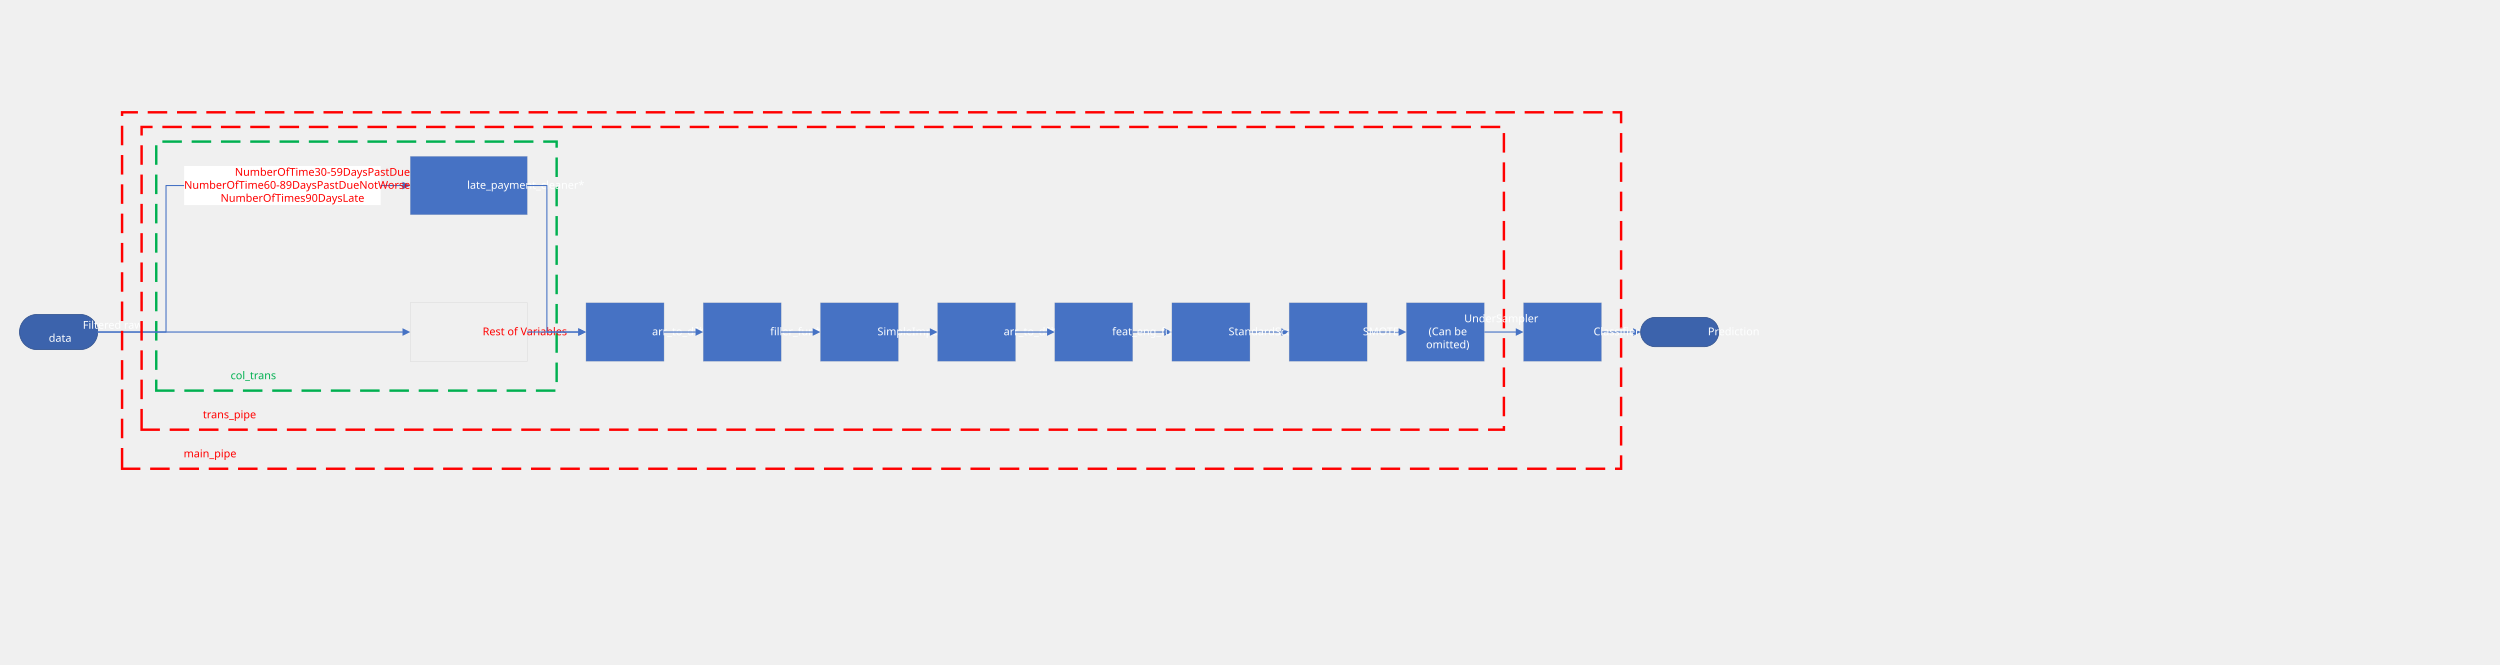
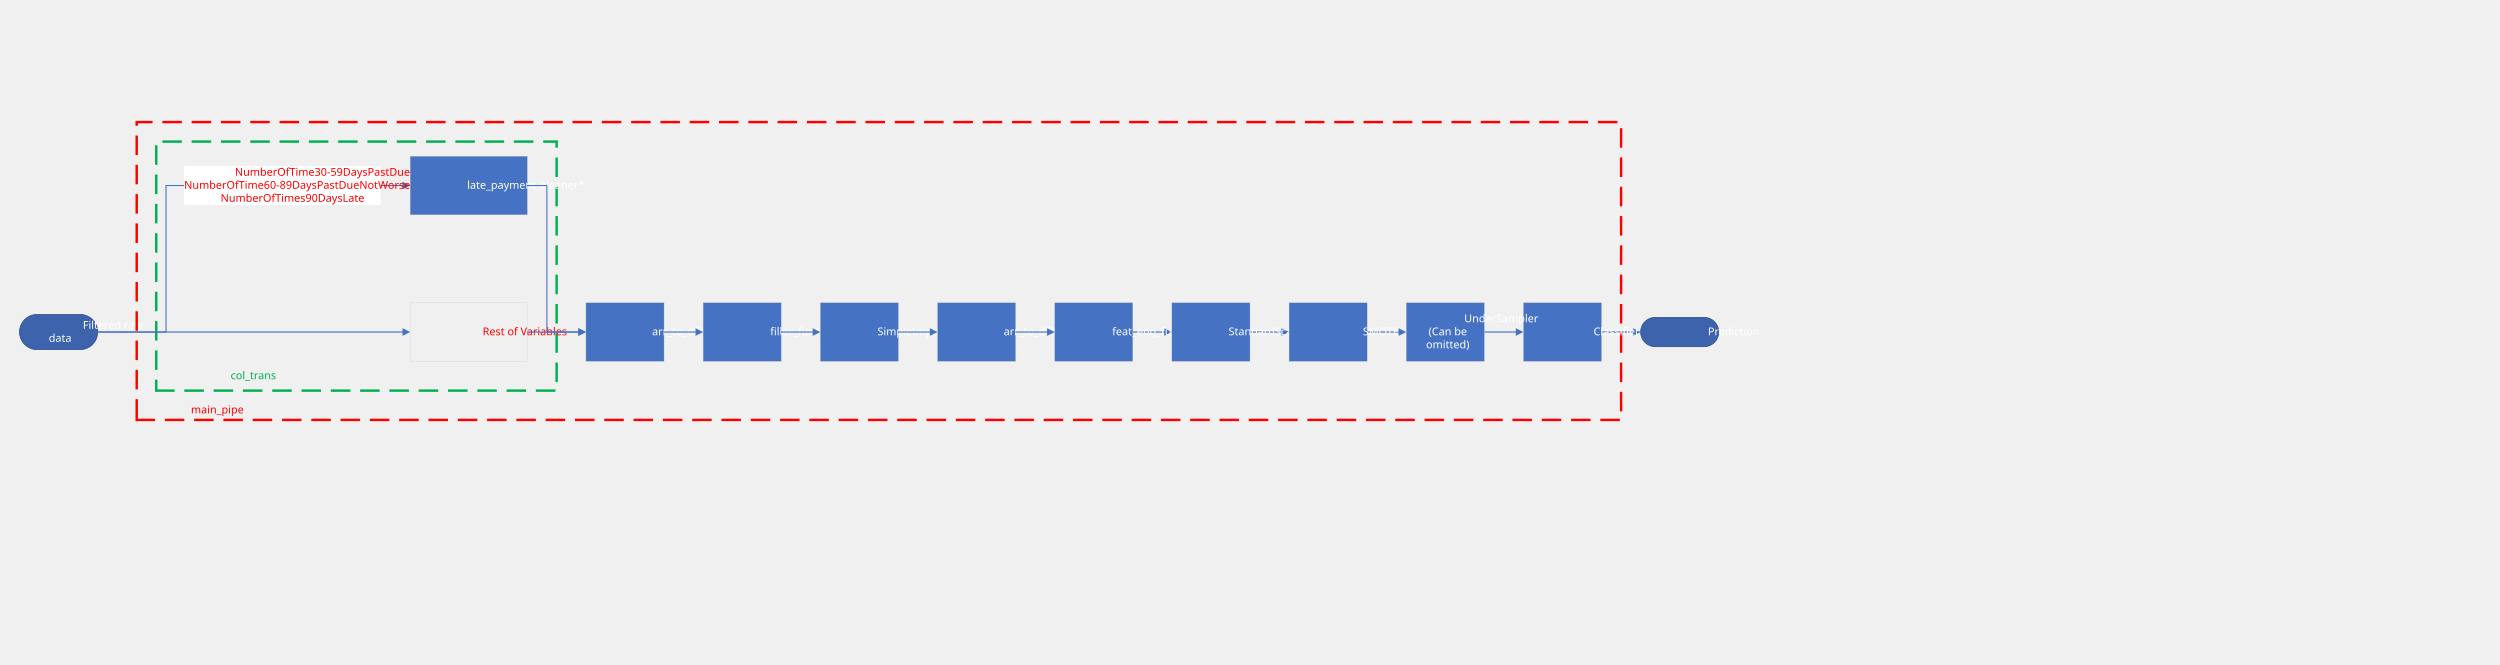
<svg xmlns="http://www.w3.org/2000/svg" xmlns:ns1="http://schemas.microsoft.com/visio/2003/SVGExtensions/" xmlns:xlink="http://www.w3.org/1999/xlink" width="32in" height="8.5in" viewBox="0 0 2304 612" xml:space="preserve" color-interpolation-filters="sRGB" class="st14">
  <ns1:documentProperties ns1:langID="1033" ns1:viewMarkup="false">
    <ns1:userDefs>
      <ns1:ud ns1:nameU="msvNoAutoConnect" ns1:val="VT0(0):26" />
    </ns1:userDefs>
  </ns1:documentProperties>
  <style type="text/css">
	
		.st1 {fill:none;stroke:#00b050;stroke-dasharray:15.75,11.25;stroke-width:2.25}
		.st2 {fill:#3c63ac;stroke:#31528f;stroke-width:0.75}
		.st3 {fill:#feffff;font-family:Calibri;font-size:0.833em}
		.st4 {font-size:1em}
		.st5 {marker-end:url(#mrkr4-12);stroke:#4672c4;stroke-linecap:round;stroke-linejoin:round;stroke-width:1}
		.st6 {fill:#4672c4;fill-opacity:1;stroke:#4672c4;stroke-opacity:1;stroke-width:0.284}
		.st7 {fill:#ffffff;stroke:none;stroke-linecap:butt;stroke-width:7.2}
		.st8 {fill:#ff0000;font-family:Calibri;font-size:0.833em}
		.st9 {fill:#4672c4;stroke:#c8c8c8;stroke-width:0.25}
		.st10 {fill:none;stroke:#c8c8c8;stroke-width:0.25}
		.st11 {fill:none;stroke:none;stroke-width:0.25}
		.st12 {fill:#00b050;font-family:Calibri;font-size:0.833em}
		.st13 {fill:none;stroke:#ff0000;stroke-dasharray:15.75,11.25;stroke-width:2.25}
		.st14 {fill:none;fill-rule:evenodd;font-size:12px;overflow:visible;stroke-linecap:square;stroke-miterlimit:3}
	
	</style>
  <defs id="Markers">
    <g id="lend4">
      <path d="M 2 1 L 0 0 L 2 -1 L 2 1 " style="stroke:none" />
    </g>
    <marker id="mrkr4-12" class="st6" ns1:arrowType="4" ns1:arrowSize="2" ns1:setback="7.04" refX="-7.04" orient="auto" markerUnits="strokeWidth" overflow="visible">
      <use xlink:href="#lend4" transform="scale(-3.52,-3.52) " />
    </marker>
  </defs>
  <g ns1:mID="0" ns1:index="1" ns1:groupContext="foregroundPage">
    <ns1:userDefs>
      <ns1:ud ns1:nameU="msvThemeOrder" ns1:val="VT0(0):26" />
    </ns1:userDefs>
    <ns1:pageProperties ns1:drawingScale="1" ns1:pageScale="1" ns1:drawingUnits="0" ns1:shadowOffsetX="9" ns1:shadowOffsetY="-9" />
    <ns1:layer ns1:name="Flowchart" ns1:index="0" />
    <ns1:layer ns1:name="Connector" ns1:index="1" />
    <ns1:layer ns1:name="pipe_trans" ns1:index="2" ns1:glue="false" />
    <g id="shape22-1" ns1:mID="22" ns1:groupContext="shape" ns1:layerMember="2" transform="translate(144,-252)">
      <ns1:custProps>
        <ns1:cp ns1:nameU="Cost" ns1:lbl="Cost" ns1:prompt="" ns1:type="7" ns1:format="@" ns1:sortKey="" ns1:invis="false" ns1:ask="false" ns1:langID="1033" ns1:cal="0" />
        <ns1:cp ns1:nameU="ProcessNumber" ns1:lbl="Process Number" ns1:prompt="" ns1:type="2" ns1:format="" ns1:sortKey="" ns1:invis="false" ns1:ask="false" ns1:langID="1033" ns1:cal="0" />
        <ns1:cp ns1:nameU="Owner" ns1:lbl="Owner" ns1:prompt="" ns1:type="0" ns1:format="" ns1:sortKey="" ns1:invis="false" ns1:ask="false" ns1:langID="1033" ns1:cal="0" />
        <ns1:cp ns1:nameU="Function" ns1:lbl="Function" ns1:prompt="" ns1:type="0" ns1:format="" ns1:sortKey="" ns1:invis="false" ns1:ask="false" ns1:langID="1033" ns1:cal="0" ns1:val="VT4()" />
        <ns1:cp ns1:nameU="StartDate" ns1:lbl="Start Date" ns1:prompt="" ns1:type="5" ns1:format="" ns1:sortKey="" ns1:invis="false" ns1:ask="false" ns1:langID="1033" ns1:cal="0" />
        <ns1:cp ns1:nameU="EndDate" ns1:lbl="End Date" ns1:prompt="" ns1:type="5" ns1:format="" ns1:sortKey="" ns1:invis="false" ns1:ask="false" ns1:langID="1033" ns1:cal="0" />
        <ns1:cp ns1:nameU="Status" ns1:lbl="Status" ns1:prompt="" ns1:type="4" ns1:format=";Not Started;In Progress;Completed;Deferred;Waiting on Input" ns1:sortKey="" ns1:invis="false" ns1:ask="false" ns1:langID="1033" ns1:cal="0" ns1:val="VT4()" />
      </ns1:custProps>
      <ns1:userDefs>
        <ns1:ud ns1:nameU="visVersion" ns1:prompt="" ns1:val="VT0(15):26" />
        <ns1:ud ns1:nameU="DefaultWidth" ns1:prompt="" ns1:val="VT0(1):0" />
        <ns1:ud ns1:nameU="DefaultHeight" ns1:prompt="" ns1:val="VT0(0.75):0" />
        <ns1:ud ns1:nameU="ResizeTxtHeight" ns1:prompt="" ns1:val="VT0(0.75):0" />
      </ns1:userDefs>
      <path d="M0 612 L369 612 L369 382.5 L0 382.5 L0 612 Z" class="st1" />
    </g>
    <g id="shape1-3" ns1:mID="1" ns1:groupContext="shape" ns1:layerMember="0" transform="translate(18,-289.8)">
      <ns1:custProps>
        <ns1:cp ns1:nameU="Cost" ns1:lbl="Cost" ns1:prompt="" ns1:type="7" ns1:format="@" ns1:sortKey="" ns1:invis="false" ns1:ask="false" ns1:langID="1033" ns1:cal="0" />
        <ns1:cp ns1:nameU="ProcessNumber" ns1:lbl="Process Number" ns1:prompt="" ns1:type="2" ns1:format="" ns1:sortKey="" ns1:invis="false" ns1:ask="false" ns1:langID="1033" ns1:cal="0" />
        <ns1:cp ns1:nameU="Owner" ns1:lbl="Owner" ns1:prompt="" ns1:type="0" ns1:format="" ns1:sortKey="" ns1:invis="false" ns1:ask="false" ns1:langID="1033" ns1:cal="0" />
        <ns1:cp ns1:nameU="Function" ns1:lbl="Function" ns1:prompt="" ns1:type="0" ns1:format="" ns1:sortKey="" ns1:invis="false" ns1:ask="false" ns1:langID="1033" ns1:cal="0" ns1:val="VT4()" />
        <ns1:cp ns1:nameU="StartDate" ns1:lbl="Start Date" ns1:prompt="" ns1:type="5" ns1:format="" ns1:sortKey="" ns1:invis="false" ns1:ask="false" ns1:langID="1033" ns1:cal="0" />
        <ns1:cp ns1:nameU="EndDate" ns1:lbl="End Date" ns1:prompt="" ns1:type="5" ns1:format="" ns1:sortKey="" ns1:invis="false" ns1:ask="false" ns1:langID="1033" ns1:cal="0" />
        <ns1:cp ns1:nameU="Status" ns1:lbl="Status" ns1:prompt="" ns1:type="4" ns1:format=";Not Started;In Progress;Completed;Deferred;Waiting on Input" ns1:sortKey="" ns1:invis="false" ns1:ask="false" ns1:langID="1033" ns1:cal="0" ns1:val="VT4()" />
      </ns1:custProps>
      <ns1:userDefs>
        <ns1:ud ns1:nameU="visVersion" ns1:prompt="" ns1:val="VT0(15):26" />
        <ns1:ud ns1:nameU="DefaultWidth" ns1:prompt="" ns1:val="VT0(1):0" />
        <ns1:ud ns1:nameU="DefaultHeight" ns1:prompt="" ns1:val="VT0(0.375):0" />
        <ns1:ud ns1:nameU="ResizeTxtHeight" ns1:prompt="" ns1:val="VT0(0.375):0" />
        <ns1:ud ns1:nameU="ResizeTxtHeight" ns1:prompt="" ns1:val="VT0(0.45):1" />
      </ns1:userDefs>
      <ns1:textBlock ns1:margins="rect(2,2,2,2)" />
      <ns1:textRect cx="36" cy="595.8" width="72" height="32.4" />
      <path d="M16.2 612 L55.8 612 A16.2 16.2 -180 0 0 55.8 579.6 L16.2 579.6 A16.2 16.2 -180 1 0 16.2 612 Z" class="st2" />
      <text x="11.54" y="592.8" class="st3" ns1:langID="1033">
        <ns1:paragraph ns1:horizAlign="1" />
        <ns1:tabList />Filtered raw <tspan x="26.91" dy="1.2em" class="st4">data</tspan>
      </text>
    </g>
    <g id="shape3-7" ns1:mID="3" ns1:groupContext="shape" ns1:layerMember="1" transform="translate(90,-306)">
      <ns1:textBlock ns1:margins="rect(4,4,4,4)" />
      <ns1:textRect cx="170.258" cy="477" width="191.42" height="44.004" />
      <path d="M0 612 L63 612 L63 477 L280.96 477" class="st5" />
      <rect ns1:rectContext="textBkgnd" x="79.681" y="459" width="181.153" height="36" class="st7" />
      <text x="79.68" y="468" class="st8" ns1:langID="1033">
        <ns1:paragraph ns1:horizAlign="1" />
        <ns1:tabList />NumberOfTime30-59DaysPastDueNotWorse<ns1:newlineChar />
        <tspan x="79.68" dy="1.2em" class="st4">NumberOfTime60</tspan>-89DaysPastDueNotWorse<ns1:newlineChar />
        <tspan x="113.28" dy="1.2em" class="st4">NumberOfTimes90DaysLate</tspan>
      </text>
    </g>
    <g id="shape2-17" ns1:mID="2" ns1:groupContext="shape" ns1:layerMember="0" transform="translate(378,-414)">
      <ns1:custProps>
        <ns1:cp ns1:nameU="Cost" ns1:lbl="Cost" ns1:prompt="" ns1:type="7" ns1:format="@" ns1:sortKey="" ns1:invis="false" ns1:ask="false" ns1:langID="1033" ns1:cal="0" />
        <ns1:cp ns1:nameU="ProcessNumber" ns1:lbl="Process Number" ns1:prompt="" ns1:type="2" ns1:format="" ns1:sortKey="" ns1:invis="false" ns1:ask="false" ns1:langID="1033" ns1:cal="0" />
        <ns1:cp ns1:nameU="Owner" ns1:lbl="Owner" ns1:prompt="" ns1:type="0" ns1:format="" ns1:sortKey="" ns1:invis="false" ns1:ask="false" ns1:langID="1033" ns1:cal="0" />
        <ns1:cp ns1:nameU="Function" ns1:lbl="Function" ns1:prompt="" ns1:type="0" ns1:format="" ns1:sortKey="" ns1:invis="false" ns1:ask="false" ns1:langID="1033" ns1:cal="0" ns1:val="VT4()" />
        <ns1:cp ns1:nameU="StartDate" ns1:lbl="Start Date" ns1:prompt="" ns1:type="5" ns1:format="" ns1:sortKey="" ns1:invis="false" ns1:ask="false" ns1:langID="1033" ns1:cal="0" />
        <ns1:cp ns1:nameU="EndDate" ns1:lbl="End Date" ns1:prompt="" ns1:type="5" ns1:format="" ns1:sortKey="" ns1:invis="false" ns1:ask="false" ns1:langID="1033" ns1:cal="0" />
        <ns1:cp ns1:nameU="Status" ns1:lbl="Status" ns1:prompt="" ns1:type="4" ns1:format=";Not Started;In Progress;Completed;Deferred;Waiting on Input" ns1:sortKey="" ns1:invis="false" ns1:ask="false" ns1:langID="1033" ns1:cal="0" ns1:val="VT4()" />
      </ns1:custProps>
      <ns1:userDefs>
        <ns1:ud ns1:nameU="visVersion" ns1:prompt="" ns1:val="VT0(15):26" />
        <ns1:ud ns1:nameU="DefaultWidth" ns1:prompt="" ns1:val="VT0(1):0" />
        <ns1:ud ns1:nameU="DefaultHeight" ns1:prompt="" ns1:val="VT0(0.75):0" />
        <ns1:ud ns1:nameU="ResizeTxtHeight" ns1:prompt="" ns1:val="VT0(0.75):0" />
      </ns1:userDefs>
      <ns1:textBlock ns1:margins="rect(2,2,2,2)" />
      <ns1:textRect cx="54" cy="585" width="108" height="54" />
      <rect x="0" y="558" width="108" height="54" class="st9" />
      <text x="5.75" y="588" class="st3" ns1:langID="1033">
        <ns1:paragraph ns1:horizAlign="1" />
        <ns1:tabList />late_payment_cleaner*</text>
    </g>
    <g id="shape5-20" ns1:mID="5" ns1:groupContext="shape" ns1:layerMember="1" transform="translate(90,-297)">
      <path d="M0 603 L280.96 603" class="st5" />
    </g>
    <g id="shape4-25" ns1:mID="4" ns1:groupContext="shape" ns1:layerMember="0" transform="translate(378,-279)">
      <ns1:custProps>
        <ns1:cp ns1:nameU="Cost" ns1:lbl="Cost" ns1:prompt="" ns1:type="7" ns1:format="@" ns1:sortKey="" ns1:invis="false" ns1:ask="false" ns1:langID="1033" ns1:cal="0" />
        <ns1:cp ns1:nameU="ProcessNumber" ns1:lbl="Process Number" ns1:prompt="" ns1:type="2" ns1:format="" ns1:sortKey="" ns1:invis="false" ns1:ask="false" ns1:langID="1033" ns1:cal="0" />
        <ns1:cp ns1:nameU="Owner" ns1:lbl="Owner" ns1:prompt="" ns1:type="0" ns1:format="" ns1:sortKey="" ns1:invis="false" ns1:ask="false" ns1:langID="1033" ns1:cal="0" />
        <ns1:cp ns1:nameU="Function" ns1:lbl="Function" ns1:prompt="" ns1:type="0" ns1:format="" ns1:sortKey="" ns1:invis="false" ns1:ask="false" ns1:langID="1033" ns1:cal="0" ns1:val="VT4()" />
        <ns1:cp ns1:nameU="StartDate" ns1:lbl="Start Date" ns1:prompt="" ns1:type="5" ns1:format="" ns1:sortKey="" ns1:invis="false" ns1:ask="false" ns1:langID="1033" ns1:cal="0" />
        <ns1:cp ns1:nameU="EndDate" ns1:lbl="End Date" ns1:prompt="" ns1:type="5" ns1:format="" ns1:sortKey="" ns1:invis="false" ns1:ask="false" ns1:langID="1033" ns1:cal="0" />
        <ns1:cp ns1:nameU="Status" ns1:lbl="Status" ns1:prompt="" ns1:type="4" ns1:format=";Not Started;In Progress;Completed;Deferred;Waiting on Input" ns1:sortKey="" ns1:invis="false" ns1:ask="false" ns1:langID="1033" ns1:cal="0" ns1:val="VT4()" />
      </ns1:custProps>
      <ns1:userDefs>
        <ns1:ud ns1:nameU="visVersion" ns1:prompt="" ns1:val="VT0(15):26" />
        <ns1:ud ns1:nameU="DefaultWidth" ns1:prompt="" ns1:val="VT0(1):0" />
        <ns1:ud ns1:nameU="DefaultHeight" ns1:prompt="" ns1:val="VT0(0.75):0" />
        <ns1:ud ns1:nameU="ResizeTxtHeight" ns1:prompt="" ns1:val="VT0(0.75):0" />
      </ns1:userDefs>
      <ns1:textBlock ns1:margins="rect(2,2,2,2)" />
      <ns1:textRect cx="54" cy="585" width="108" height="54" />
      <rect x="0" y="558" width="108" height="54" class="st10" />
      <text x="20.01" y="588" class="st8" ns1:langID="1033">
        <ns1:paragraph ns1:horizAlign="1" />
        <ns1:tabList />Rest of Variables</text>
    </g>
    <g id="shape8-28" ns1:mID="8" ns1:groupContext="shape" ns1:layerMember="1" transform="translate(486,-297)">
      <path d="M0 603 L46.96 603" class="st5" />
    </g>
    <g id="shape7-33" ns1:mID="7" ns1:groupContext="shape" ns1:layerMember="0" transform="translate(540,-279)">
      <ns1:custProps>
        <ns1:cp ns1:nameU="Cost" ns1:lbl="Cost" ns1:prompt="" ns1:type="7" ns1:format="@" ns1:sortKey="" ns1:invis="false" ns1:ask="false" ns1:langID="1033" ns1:cal="0" />
        <ns1:cp ns1:nameU="ProcessNumber" ns1:lbl="Process Number" ns1:prompt="" ns1:type="2" ns1:format="" ns1:sortKey="" ns1:invis="false" ns1:ask="false" ns1:langID="1033" ns1:cal="0" />
        <ns1:cp ns1:nameU="Owner" ns1:lbl="Owner" ns1:prompt="" ns1:type="0" ns1:format="" ns1:sortKey="" ns1:invis="false" ns1:ask="false" ns1:langID="1033" ns1:cal="0" />
        <ns1:cp ns1:nameU="Function" ns1:lbl="Function" ns1:prompt="" ns1:type="0" ns1:format="" ns1:sortKey="" ns1:invis="false" ns1:ask="false" ns1:langID="1033" ns1:cal="0" ns1:val="VT4()" />
        <ns1:cp ns1:nameU="StartDate" ns1:lbl="Start Date" ns1:prompt="" ns1:type="5" ns1:format="" ns1:sortKey="" ns1:invis="false" ns1:ask="false" ns1:langID="1033" ns1:cal="0" />
        <ns1:cp ns1:nameU="EndDate" ns1:lbl="End Date" ns1:prompt="" ns1:type="5" ns1:format="" ns1:sortKey="" ns1:invis="false" ns1:ask="false" ns1:langID="1033" ns1:cal="0" />
        <ns1:cp ns1:nameU="Status" ns1:lbl="Status" ns1:prompt="" ns1:type="4" ns1:format=";Not Started;In Progress;Completed;Deferred;Waiting on Input" ns1:sortKey="" ns1:invis="false" ns1:ask="false" ns1:langID="1033" ns1:cal="0" ns1:val="VT4()" />
      </ns1:custProps>
      <ns1:userDefs>
        <ns1:ud ns1:nameU="visVersion" ns1:prompt="" ns1:val="VT0(15):26" />
        <ns1:ud ns1:nameU="DefaultWidth" ns1:prompt="" ns1:val="VT0(1):0" />
        <ns1:ud ns1:nameU="DefaultHeight" ns1:prompt="" ns1:val="VT0(0.75):0" />
        <ns1:ud ns1:nameU="ResizeTxtHeight" ns1:prompt="" ns1:val="VT0(0.75):0" />
      </ns1:userDefs>
      <ns1:textBlock ns1:margins="rect(2,2,2,2)" />
      <ns1:textRect cx="36" cy="585" width="72" height="54" />
      <rect x="0" y="558" width="72" height="54" class="st9" />
      <text x="14.18" y="588" class="st3" ns1:langID="1033">
        <ns1:paragraph ns1:horizAlign="1" />
        <ns1:tabList />arr_to_df*</text>
    </g>
    <g id="shape9-36" ns1:mID="9" ns1:groupContext="shape" ns1:layerMember="1" transform="translate(486,-441)">
      <path d="M0 612 L18 612 L18 747 L46.96 747" class="st5" />
    </g>
    <g id="shape11-41" ns1:mID="11" ns1:groupContext="shape" ns1:layerMember="1" transform="translate(612,-297)">
      <path d="M0 603 L28.96 603" class="st5" />
    </g>
    <g id="shape10-46" ns1:mID="10" ns1:groupContext="shape" ns1:layerMember="0" transform="translate(648,-279)">
      <ns1:custProps>
        <ns1:cp ns1:nameU="Cost" ns1:lbl="Cost" ns1:prompt="" ns1:type="7" ns1:format="@" ns1:sortKey="" ns1:invis="false" ns1:ask="false" ns1:langID="1033" ns1:cal="0" />
        <ns1:cp ns1:nameU="ProcessNumber" ns1:lbl="Process Number" ns1:prompt="" ns1:type="2" ns1:format="" ns1:sortKey="" ns1:invis="false" ns1:ask="false" ns1:langID="1033" ns1:cal="0" />
        <ns1:cp ns1:nameU="Owner" ns1:lbl="Owner" ns1:prompt="" ns1:type="0" ns1:format="" ns1:sortKey="" ns1:invis="false" ns1:ask="false" ns1:langID="1033" ns1:cal="0" />
        <ns1:cp ns1:nameU="Function" ns1:lbl="Function" ns1:prompt="" ns1:type="0" ns1:format="" ns1:sortKey="" ns1:invis="false" ns1:ask="false" ns1:langID="1033" ns1:cal="0" ns1:val="VT4()" />
        <ns1:cp ns1:nameU="StartDate" ns1:lbl="Start Date" ns1:prompt="" ns1:type="5" ns1:format="" ns1:sortKey="" ns1:invis="false" ns1:ask="false" ns1:langID="1033" ns1:cal="0" />
        <ns1:cp ns1:nameU="EndDate" ns1:lbl="End Date" ns1:prompt="" ns1:type="5" ns1:format="" ns1:sortKey="" ns1:invis="false" ns1:ask="false" ns1:langID="1033" ns1:cal="0" />
        <ns1:cp ns1:nameU="Status" ns1:lbl="Status" ns1:prompt="" ns1:type="4" ns1:format=";Not Started;In Progress;Completed;Deferred;Waiting on Input" ns1:sortKey="" ns1:invis="false" ns1:ask="false" ns1:langID="1033" ns1:cal="0" ns1:val="VT4()" />
      </ns1:custProps>
      <ns1:userDefs>
        <ns1:ud ns1:nameU="visVersion" ns1:prompt="" ns1:val="VT0(15):26" />
        <ns1:ud ns1:nameU="DefaultWidth" ns1:prompt="" ns1:val="VT0(1):0" />
        <ns1:ud ns1:nameU="DefaultHeight" ns1:prompt="" ns1:val="VT0(0.75):0" />
        <ns1:ud ns1:nameU="ResizeTxtHeight" ns1:prompt="" ns1:val="VT0(0.75):0" />
      </ns1:userDefs>
      <ns1:textBlock ns1:margins="rect(2,2,2,2)" />
      <ns1:textRect cx="36" cy="585" width="72" height="54" />
      <rect x="0" y="558" width="72" height="54" class="st9" />
      <text x="15.04" y="588" class="st3" ns1:langID="1033">
        <ns1:paragraph ns1:horizAlign="1" />
        <ns1:tabList />filler_fun*</text>
    </g>
    <g id="shape13-49" ns1:mID="13" ns1:groupContext="shape" ns1:layerMember="1" transform="translate(720,-297)">
      <path d="M0 603 L28.96 603" class="st5" />
    </g>
    <g id="shape12-54" ns1:mID="12" ns1:groupContext="shape" ns1:layerMember="0" transform="translate(756,-279)">
      <ns1:custProps>
        <ns1:cp ns1:nameU="Cost" ns1:lbl="Cost" ns1:prompt="" ns1:type="7" ns1:format="@" ns1:sortKey="" ns1:invis="false" ns1:ask="false" ns1:langID="1033" ns1:cal="0" />
        <ns1:cp ns1:nameU="ProcessNumber" ns1:lbl="Process Number" ns1:prompt="" ns1:type="2" ns1:format="" ns1:sortKey="" ns1:invis="false" ns1:ask="false" ns1:langID="1033" ns1:cal="0" />
        <ns1:cp ns1:nameU="Owner" ns1:lbl="Owner" ns1:prompt="" ns1:type="0" ns1:format="" ns1:sortKey="" ns1:invis="false" ns1:ask="false" ns1:langID="1033" ns1:cal="0" />
        <ns1:cp ns1:nameU="Function" ns1:lbl="Function" ns1:prompt="" ns1:type="0" ns1:format="" ns1:sortKey="" ns1:invis="false" ns1:ask="false" ns1:langID="1033" ns1:cal="0" ns1:val="VT4()" />
        <ns1:cp ns1:nameU="StartDate" ns1:lbl="Start Date" ns1:prompt="" ns1:type="5" ns1:format="" ns1:sortKey="" ns1:invis="false" ns1:ask="false" ns1:langID="1033" ns1:cal="0" />
        <ns1:cp ns1:nameU="EndDate" ns1:lbl="End Date" ns1:prompt="" ns1:type="5" ns1:format="" ns1:sortKey="" ns1:invis="false" ns1:ask="false" ns1:langID="1033" ns1:cal="0" />
        <ns1:cp ns1:nameU="Status" ns1:lbl="Status" ns1:prompt="" ns1:type="4" ns1:format=";Not Started;In Progress;Completed;Deferred;Waiting on Input" ns1:sortKey="" ns1:invis="false" ns1:ask="false" ns1:langID="1033" ns1:cal="0" ns1:val="VT4()" />
      </ns1:custProps>
      <ns1:userDefs>
        <ns1:ud ns1:nameU="visVersion" ns1:prompt="" ns1:val="VT0(15):26" />
        <ns1:ud ns1:nameU="DefaultWidth" ns1:prompt="" ns1:val="VT0(1):0" />
        <ns1:ud ns1:nameU="DefaultHeight" ns1:prompt="" ns1:val="VT0(0.75):0" />
        <ns1:ud ns1:nameU="ResizeTxtHeight" ns1:prompt="" ns1:val="VT0(0.75):0" />
      </ns1:userDefs>
      <ns1:textBlock ns1:margins="rect(2,2,2,2)" />
      <ns1:textRect cx="36" cy="585" width="72" height="54" />
      <rect x="0" y="558" width="72" height="54" class="st9" />
      <text x="5.88" y="588" class="st3" ns1:langID="1033">
        <ns1:paragraph ns1:horizAlign="1" />
        <ns1:tabList />SimpleImputer</text>
    </g>
    <g id="shape17-57" ns1:mID="17" ns1:groupContext="shape" ns1:layerMember="1" transform="translate(1044,-297)">
      <path d="M0 603 L28.96 603" class="st5" />
    </g>
    <g id="shape19-62" ns1:mID="19" ns1:groupContext="shape" ns1:layerMember="1" transform="translate(1152,-297)">
      <path d="M0 603 L28.96 603" class="st5" />
    </g>
    <g id="shape27-67" ns1:mID="27" ns1:groupContext="shape" transform="translate(153,-261)">
      <ns1:textBlock ns1:margins="rect(2,2,2,2)" />
      <ns1:textRect cx="31.5" cy="607.5" width="63" height="9" />
      <rect x="0" y="603" width="63" height="9" class="st11" />
      <text x="12.72" y="610.5" class="st12" ns1:langID="1033">
        <ns1:paragraph ns1:horizAlign="1" />
        <ns1:tabList />col_trans</text>
    </g>
-     <g id="shape28-70" ns1:mID="28" ns1:groupContext="shape" ns1:layerMember="2" transform="translate(130.5,-216)">
-       <ns1:custProps>
-         <ns1:cp ns1:nameU="Cost" ns1:lbl="Cost" ns1:prompt="" ns1:type="7" ns1:format="@" ns1:sortKey="" ns1:invis="false" ns1:ask="false" ns1:langID="1033" ns1:cal="0" />
-         <ns1:cp ns1:nameU="ProcessNumber" ns1:lbl="Process Number" ns1:prompt="" ns1:type="2" ns1:format="" ns1:sortKey="" ns1:invis="false" ns1:ask="false" ns1:langID="1033" ns1:cal="0" />
-         <ns1:cp ns1:nameU="Owner" ns1:lbl="Owner" ns1:prompt="" ns1:type="0" ns1:format="" ns1:sortKey="" ns1:invis="false" ns1:ask="false" ns1:langID="1033" ns1:cal="0" />
-         <ns1:cp ns1:nameU="Function" ns1:lbl="Function" ns1:prompt="" ns1:type="0" ns1:format="" ns1:sortKey="" ns1:invis="false" ns1:ask="false" ns1:langID="1033" ns1:cal="0" ns1:val="VT4()" />
-         <ns1:cp ns1:nameU="StartDate" ns1:lbl="Start Date" ns1:prompt="" ns1:type="5" ns1:format="" ns1:sortKey="" ns1:invis="false" ns1:ask="false" ns1:langID="1033" ns1:cal="0" />
-         <ns1:cp ns1:nameU="EndDate" ns1:lbl="End Date" ns1:prompt="" ns1:type="5" ns1:format="" ns1:sortKey="" ns1:invis="false" ns1:ask="false" ns1:langID="1033" ns1:cal="0" />
-         <ns1:cp ns1:nameU="Status" ns1:lbl="Status" ns1:prompt="" ns1:type="4" ns1:format=";Not Started;In Progress;Completed;Deferred;Waiting on Input" ns1:sortKey="" ns1:invis="false" ns1:ask="false" ns1:langID="1033" ns1:cal="0" ns1:val="VT4()" />
-       </ns1:custProps>
-       <ns1:userDefs>
-         <ns1:ud ns1:nameU="visVersion" ns1:prompt="" ns1:val="VT0(15):26" />
-         <ns1:ud ns1:nameU="DefaultWidth" ns1:prompt="" ns1:val="VT0(1):0" />
-         <ns1:ud ns1:nameU="DefaultHeight" ns1:prompt="" ns1:val="VT0(0.75):0" />
-         <ns1:ud ns1:nameU="ResizeTxtHeight" ns1:prompt="" ns1:val="VT0(0.75):0" />
-       </ns1:userDefs>
-       <path d="M0 612 L1255.5 612 L1255.5 333 L0 333 L0 612 Z" class="st13" />
-     </g>
-     <g id="shape29-72" ns1:mID="29" ns1:groupContext="shape" transform="translate(130.5,-225)">
-       <ns1:textBlock ns1:margins="rect(2,2,2,2)" />
-       <ns1:textRect cx="31.5" cy="607.5" width="63" height="9" />
-       <rect x="0" y="603" width="63" height="9" class="st11" />
-       <text x="9.72" y="610.5" class="st8" ns1:langID="1033">
-         <ns1:paragraph ns1:horizAlign="1" />
-         <ns1:tabList />trans_pipe</text>
-     </g>
-     <g id="shape30-75" ns1:mID="30" ns1:groupContext="shape" ns1:layerMember="2" transform="translate(112.5,-180)">
-       <ns1:custProps>
-         <ns1:cp ns1:nameU="Cost" ns1:lbl="Cost" ns1:prompt="" ns1:type="7" ns1:format="@" ns1:sortKey="" ns1:invis="false" ns1:ask="false" ns1:langID="1033" ns1:cal="0" />
-         <ns1:cp ns1:nameU="ProcessNumber" ns1:lbl="Process Number" ns1:prompt="" ns1:type="2" ns1:format="" ns1:sortKey="" ns1:invis="false" ns1:ask="false" ns1:langID="1033" ns1:cal="0" />
-         <ns1:cp ns1:nameU="Owner" ns1:lbl="Owner" ns1:prompt="" ns1:type="0" ns1:format="" ns1:sortKey="" ns1:invis="false" ns1:ask="false" ns1:langID="1033" ns1:cal="0" />
-         <ns1:cp ns1:nameU="Function" ns1:lbl="Function" ns1:prompt="" ns1:type="0" ns1:format="" ns1:sortKey="" ns1:invis="false" ns1:ask="false" ns1:langID="1033" ns1:cal="0" ns1:val="VT4()" />
-         <ns1:cp ns1:nameU="StartDate" ns1:lbl="Start Date" ns1:prompt="" ns1:type="5" ns1:format="" ns1:sortKey="" ns1:invis="false" ns1:ask="false" ns1:langID="1033" ns1:cal="0" />
-         <ns1:cp ns1:nameU="EndDate" ns1:lbl="End Date" ns1:prompt="" ns1:type="5" ns1:format="" ns1:sortKey="" ns1:invis="false" ns1:ask="false" ns1:langID="1033" ns1:cal="0" />
-         <ns1:cp ns1:nameU="Status" ns1:lbl="Status" ns1:prompt="" ns1:type="4" ns1:format=";Not Started;In Progress;Completed;Deferred;Waiting on Input" ns1:sortKey="" ns1:invis="false" ns1:ask="false" ns1:langID="1033" ns1:cal="0" ns1:val="VT4()" />
-       </ns1:custProps>
-       <ns1:userDefs>
-         <ns1:ud ns1:nameU="visVersion" ns1:prompt="" ns1:val="VT0(15):26" />
-         <ns1:ud ns1:nameU="DefaultWidth" ns1:prompt="" ns1:val="VT0(1):0" />
-         <ns1:ud ns1:nameU="DefaultHeight" ns1:prompt="" ns1:val="VT0(0.75):0" />
-         <ns1:ud ns1:nameU="ResizeTxtHeight" ns1:prompt="" ns1:val="VT0(0.75):0" />
-       </ns1:userDefs>
-       <path d="M0 612 L1381.5 612 L1381.5 283.5 L0 283.5 L0 612 Z" class="st13" />
-     </g>
-     <g id="shape31-77" ns1:mID="31" ns1:groupContext="shape" transform="translate(112.5,-189)">
+     <g id="shape30-70" ns1:mID="30" ns1:groupContext="shape" ns1:layerMember="2" transform="translate(126,-225)">
+       <ns1:custProps>
+         <ns1:cp ns1:nameU="Cost" ns1:lbl="Cost" ns1:prompt="" ns1:type="7" ns1:format="@" ns1:sortKey="" ns1:invis="false" ns1:ask="false" ns1:langID="1033" ns1:cal="0" />
+         <ns1:cp ns1:nameU="ProcessNumber" ns1:lbl="Process Number" ns1:prompt="" ns1:type="2" ns1:format="" ns1:sortKey="" ns1:invis="false" ns1:ask="false" ns1:langID="1033" ns1:cal="0" />
+         <ns1:cp ns1:nameU="Owner" ns1:lbl="Owner" ns1:prompt="" ns1:type="0" ns1:format="" ns1:sortKey="" ns1:invis="false" ns1:ask="false" ns1:langID="1033" ns1:cal="0" />
+         <ns1:cp ns1:nameU="Function" ns1:lbl="Function" ns1:prompt="" ns1:type="0" ns1:format="" ns1:sortKey="" ns1:invis="false" ns1:ask="false" ns1:langID="1033" ns1:cal="0" ns1:val="VT4()" />
+         <ns1:cp ns1:nameU="StartDate" ns1:lbl="Start Date" ns1:prompt="" ns1:type="5" ns1:format="" ns1:sortKey="" ns1:invis="false" ns1:ask="false" ns1:langID="1033" ns1:cal="0" />
+         <ns1:cp ns1:nameU="EndDate" ns1:lbl="End Date" ns1:prompt="" ns1:type="5" ns1:format="" ns1:sortKey="" ns1:invis="false" ns1:ask="false" ns1:langID="1033" ns1:cal="0" />
+         <ns1:cp ns1:nameU="Status" ns1:lbl="Status" ns1:prompt="" ns1:type="4" ns1:format=";Not Started;In Progress;Completed;Deferred;Waiting on Input" ns1:sortKey="" ns1:invis="false" ns1:ask="false" ns1:langID="1033" ns1:cal="0" ns1:val="VT4()" />
+       </ns1:custProps>
+       <ns1:userDefs>
+         <ns1:ud ns1:nameU="visVersion" ns1:prompt="" ns1:val="VT0(15):26" />
+         <ns1:ud ns1:nameU="DefaultWidth" ns1:prompt="" ns1:val="VT0(1):0" />
+         <ns1:ud ns1:nameU="DefaultHeight" ns1:prompt="" ns1:val="VT0(0.75):0" />
+         <ns1:ud ns1:nameU="ResizeTxtHeight" ns1:prompt="" ns1:val="VT0(0.75):0" />
+       </ns1:userDefs>
+       <path d="M0 612 L1368 612 L1368 337.5 L0 337.5 L0 612 Z" class="st13" />
+     </g>
+     <g id="shape31-72" ns1:mID="31" ns1:groupContext="shape" transform="translate(119.25,-229.5)">
      <ns1:textBlock ns1:margins="rect(2,2,2,2)" />
      <ns1:textRect cx="31.5" cy="607.5" width="63" height="9" />
      <rect x="0" y="603" width="63" height="9" class="st11" />
      <text x="9.96" y="610.5" class="st8" ns1:langID="1033">
        <ns1:paragraph ns1:horizAlign="1" />
        <ns1:tabList />main_pipe</text>
    </g>
-     <g id="shape35-80" ns1:mID="35" ns1:groupContext="shape" ns1:layerMember="1" transform="translate(1476,-315)">
+     <g id="shape35-75" ns1:mID="35" ns1:groupContext="shape" ns1:layerMember="1" transform="translate(1476,-315)">
      <path d="M0 621 L28.96 621" class="st5" />
    </g>
-     <g id="shape39-85" ns1:mID="39" ns1:groupContext="shape" ns1:layerMember="1" transform="translate(1260,-297)">
-       <path d="M0 603 L28.96 603" class="st5" />
-     </g>
-     <g id="shape40-90" ns1:mID="40" ns1:groupContext="shape" ns1:layerMember="1" transform="translate(1368,-297)">
-       <path d="M0 603 L28.96 603" class="st5" />
-     </g>
-     <g id="shape14-95" ns1:mID="14" ns1:groupContext="shape" ns1:layerMember="0" transform="translate(972,-279)">
+     <g id="shape39-80" ns1:mID="39" ns1:groupContext="shape" ns1:layerMember="1" transform="translate(1260,-297)">
+       <path d="M0 603 L28.96 603" class="st5" />
+     </g>
+     <g id="shape40-85" ns1:mID="40" ns1:groupContext="shape" ns1:layerMember="1" transform="translate(1368,-297)">
+       <path d="M0 603 L28.96 603" class="st5" />
+     </g>
+     <g id="shape14-90" ns1:mID="14" ns1:groupContext="shape" ns1:layerMember="0" transform="translate(972,-279)">
      <ns1:custProps>
        <ns1:cp ns1:nameU="Cost" ns1:lbl="Cost" ns1:prompt="" ns1:type="7" ns1:format="@" ns1:sortKey="" ns1:invis="false" ns1:ask="false" ns1:langID="1033" ns1:cal="0" />
        <ns1:cp ns1:nameU="ProcessNumber" ns1:lbl="Process Number" ns1:prompt="" ns1:type="2" ns1:format="" ns1:sortKey="" ns1:invis="false" ns1:ask="false" ns1:langID="1033" ns1:cal="0" />
        <ns1:cp ns1:nameU="Owner" ns1:lbl="Owner" ns1:prompt="" ns1:type="0" ns1:format="" ns1:sortKey="" ns1:invis="false" ns1:ask="false" ns1:langID="1033" ns1:cal="0" />
        <ns1:cp ns1:nameU="Function" ns1:lbl="Function" ns1:prompt="" ns1:type="0" ns1:format="" ns1:sortKey="" ns1:invis="false" ns1:ask="false" ns1:langID="1033" ns1:cal="0" ns1:val="VT4()" />
        <ns1:cp ns1:nameU="StartDate" ns1:lbl="Start Date" ns1:prompt="" ns1:type="5" ns1:format="" ns1:sortKey="" ns1:invis="false" ns1:ask="false" ns1:langID="1033" ns1:cal="0" />
        <ns1:cp ns1:nameU="EndDate" ns1:lbl="End Date" ns1:prompt="" ns1:type="5" ns1:format="" ns1:sortKey="" ns1:invis="false" ns1:ask="false" ns1:langID="1033" ns1:cal="0" />
        <ns1:cp ns1:nameU="Status" ns1:lbl="Status" ns1:prompt="" ns1:type="4" ns1:format=";Not Started;In Progress;Completed;Deferred;Waiting on Input" ns1:sortKey="" ns1:invis="false" ns1:ask="false" ns1:langID="1033" ns1:cal="0" ns1:val="VT4()" />
      </ns1:custProps>
      <ns1:userDefs>
        <ns1:ud ns1:nameU="visVersion" ns1:prompt="" ns1:val="VT0(15):26" />
        <ns1:ud ns1:nameU="DefaultWidth" ns1:prompt="" ns1:val="VT0(1):0" />
        <ns1:ud ns1:nameU="DefaultHeight" ns1:prompt="" ns1:val="VT0(0.75):0" />
        <ns1:ud ns1:nameU="ResizeTxtHeight" ns1:prompt="" ns1:val="VT0(0.75):0" />
      </ns1:userDefs>
      <ns1:textBlock ns1:margins="rect(2,2,2,2)" />
      <ns1:textRect cx="36" cy="585" width="72" height="54" />
      <rect x="0" y="558" width="72" height="54" class="st9" />
      <text x="6.2" y="588" class="st3" ns1:langID="1033">
        <ns1:paragraph ns1:horizAlign="1" />
        <ns1:tabList />feat_eng_fun*</text>
    </g>
-     <g id="shape16-98" ns1:mID="16" ns1:groupContext="shape" ns1:layerMember="0" transform="translate(1080,-279)">
+     <g id="shape16-93" ns1:mID="16" ns1:groupContext="shape" ns1:layerMember="0" transform="translate(1080,-279)">
      <ns1:custProps>
        <ns1:cp ns1:nameU="Cost" ns1:lbl="Cost" ns1:prompt="" ns1:type="7" ns1:format="@" ns1:sortKey="" ns1:invis="false" ns1:ask="false" ns1:langID="1033" ns1:cal="0" />
        <ns1:cp ns1:nameU="ProcessNumber" ns1:lbl="Process Number" ns1:prompt="" ns1:type="2" ns1:format="" ns1:sortKey="" ns1:invis="false" ns1:ask="false" ns1:langID="1033" ns1:cal="0" />
        <ns1:cp ns1:nameU="Owner" ns1:lbl="Owner" ns1:prompt="" ns1:type="0" ns1:format="" ns1:sortKey="" ns1:invis="false" ns1:ask="false" ns1:langID="1033" ns1:cal="0" />
        <ns1:cp ns1:nameU="Function" ns1:lbl="Function" ns1:prompt="" ns1:type="0" ns1:format="" ns1:sortKey="" ns1:invis="false" ns1:ask="false" ns1:langID="1033" ns1:cal="0" ns1:val="VT4()" />
        <ns1:cp ns1:nameU="StartDate" ns1:lbl="Start Date" ns1:prompt="" ns1:type="5" ns1:format="" ns1:sortKey="" ns1:invis="false" ns1:ask="false" ns1:langID="1033" ns1:cal="0" />
        <ns1:cp ns1:nameU="EndDate" ns1:lbl="End Date" ns1:prompt="" ns1:type="5" ns1:format="" ns1:sortKey="" ns1:invis="false" ns1:ask="false" ns1:langID="1033" ns1:cal="0" />
        <ns1:cp ns1:nameU="Status" ns1:lbl="Status" ns1:prompt="" ns1:type="4" ns1:format=";Not Started;In Progress;Completed;Deferred;Waiting on Input" ns1:sortKey="" ns1:invis="false" ns1:ask="false" ns1:langID="1033" ns1:cal="0" ns1:val="VT4()" />
      </ns1:custProps>
      <ns1:userDefs>
        <ns1:ud ns1:nameU="visVersion" ns1:prompt="" ns1:val="VT0(15):26" />
        <ns1:ud ns1:nameU="DefaultWidth" ns1:prompt="" ns1:val="VT0(1):0" />
        <ns1:ud ns1:nameU="DefaultHeight" ns1:prompt="" ns1:val="VT0(0.75):0" />
        <ns1:ud ns1:nameU="ResizeTxtHeight" ns1:prompt="" ns1:val="VT0(0.75):0" />
      </ns1:userDefs>
      <ns1:textBlock ns1:margins="rect(2,2,2,2)" />
      <ns1:textRect cx="36" cy="585" width="72" height="54" />
      <rect x="0" y="558" width="72" height="54" class="st9" />
      <text x="5.43" y="588" class="st3" ns1:langID="1033">
        <ns1:paragraph ns1:horizAlign="1" />
        <ns1:tabList />StandardScaler</text>
    </g>
-     <g id="shape18-101" ns1:mID="18" ns1:groupContext="shape" ns1:layerMember="0" transform="translate(1188,-279)">
+     <g id="shape18-96" ns1:mID="18" ns1:groupContext="shape" ns1:layerMember="0" transform="translate(1188,-279)">
      <ns1:custProps>
        <ns1:cp ns1:nameU="Cost" ns1:lbl="Cost" ns1:prompt="" ns1:type="7" ns1:format="@" ns1:sortKey="" ns1:invis="false" ns1:ask="false" ns1:langID="1033" ns1:cal="0" />
        <ns1:cp ns1:nameU="ProcessNumber" ns1:lbl="Process Number" ns1:prompt="" ns1:type="2" ns1:format="" ns1:sortKey="" ns1:invis="false" ns1:ask="false" ns1:langID="1033" ns1:cal="0" />
        <ns1:cp ns1:nameU="Owner" ns1:lbl="Owner" ns1:prompt="" ns1:type="0" ns1:format="" ns1:sortKey="" ns1:invis="false" ns1:ask="false" ns1:langID="1033" ns1:cal="0" />
        <ns1:cp ns1:nameU="Function" ns1:lbl="Function" ns1:prompt="" ns1:type="0" ns1:format="" ns1:sortKey="" ns1:invis="false" ns1:ask="false" ns1:langID="1033" ns1:cal="0" ns1:val="VT4()" />
        <ns1:cp ns1:nameU="StartDate" ns1:lbl="Start Date" ns1:prompt="" ns1:type="5" ns1:format="" ns1:sortKey="" ns1:invis="false" ns1:ask="false" ns1:langID="1033" ns1:cal="0" />
        <ns1:cp ns1:nameU="EndDate" ns1:lbl="End Date" ns1:prompt="" ns1:type="5" ns1:format="" ns1:sortKey="" ns1:invis="false" ns1:ask="false" ns1:langID="1033" ns1:cal="0" />
        <ns1:cp ns1:nameU="Status" ns1:lbl="Status" ns1:prompt="" ns1:type="4" ns1:format=";Not Started;In Progress;Completed;Deferred;Waiting on Input" ns1:sortKey="" ns1:invis="false" ns1:ask="false" ns1:langID="1033" ns1:cal="0" ns1:val="VT4()" />
      </ns1:custProps>
      <ns1:userDefs>
        <ns1:ud ns1:nameU="visVersion" ns1:prompt="" ns1:val="VT0(15):26" />
        <ns1:ud ns1:nameU="DefaultWidth" ns1:prompt="" ns1:val="VT0(1):0" />
        <ns1:ud ns1:nameU="DefaultHeight" ns1:prompt="" ns1:val="VT0(0.75):0" />
        <ns1:ud ns1:nameU="ResizeTxtHeight" ns1:prompt="" ns1:val="VT0(0.75):0" />
      </ns1:userDefs>
      <ns1:textBlock ns1:margins="rect(2,2,2,2)" />
      <ns1:textRect cx="36" cy="585" width="72" height="54" />
      <rect x="0" y="558" width="72" height="54" class="st9" />
      <text x="21.24" y="588" class="st3" ns1:langID="1033">
        <ns1:paragraph ns1:horizAlign="1" />
        <ns1:tabList />SMOTE</text>
    </g>
-     <g id="shape20-104" ns1:mID="20" ns1:groupContext="shape" ns1:layerMember="0" transform="translate(1404,-279)">
+     <g id="shape20-99" ns1:mID="20" ns1:groupContext="shape" ns1:layerMember="0" transform="translate(1404,-279)">
      <ns1:custProps>
        <ns1:cp ns1:nameU="Cost" ns1:lbl="Cost" ns1:prompt="" ns1:type="7" ns1:format="@" ns1:sortKey="" ns1:invis="false" ns1:ask="false" ns1:langID="1033" ns1:cal="0" />
        <ns1:cp ns1:nameU="ProcessNumber" ns1:lbl="Process Number" ns1:prompt="" ns1:type="2" ns1:format="" ns1:sortKey="" ns1:invis="false" ns1:ask="false" ns1:langID="1033" ns1:cal="0" />
        <ns1:cp ns1:nameU="Owner" ns1:lbl="Owner" ns1:prompt="" ns1:type="0" ns1:format="" ns1:sortKey="" ns1:invis="false" ns1:ask="false" ns1:langID="1033" ns1:cal="0" />
        <ns1:cp ns1:nameU="Function" ns1:lbl="Function" ns1:prompt="" ns1:type="0" ns1:format="" ns1:sortKey="" ns1:invis="false" ns1:ask="false" ns1:langID="1033" ns1:cal="0" ns1:val="VT4()" />
        <ns1:cp ns1:nameU="StartDate" ns1:lbl="Start Date" ns1:prompt="" ns1:type="5" ns1:format="" ns1:sortKey="" ns1:invis="false" ns1:ask="false" ns1:langID="1033" ns1:cal="0" />
        <ns1:cp ns1:nameU="EndDate" ns1:lbl="End Date" ns1:prompt="" ns1:type="5" ns1:format="" ns1:sortKey="" ns1:invis="false" ns1:ask="false" ns1:langID="1033" ns1:cal="0" />
        <ns1:cp ns1:nameU="Status" ns1:lbl="Status" ns1:prompt="" ns1:type="4" ns1:format=";Not Started;In Progress;Completed;Deferred;Waiting on Input" ns1:sortKey="" ns1:invis="false" ns1:ask="false" ns1:langID="1033" ns1:cal="0" ns1:val="VT4()" />
      </ns1:custProps>
      <ns1:userDefs>
        <ns1:ud ns1:nameU="visVersion" ns1:prompt="" ns1:val="VT0(15):26" />
        <ns1:ud ns1:nameU="DefaultWidth" ns1:prompt="" ns1:val="VT0(1):0" />
        <ns1:ud ns1:nameU="DefaultHeight" ns1:prompt="" ns1:val="VT0(0.75):0" />
        <ns1:ud ns1:nameU="ResizeTxtHeight" ns1:prompt="" ns1:val="VT0(0.75):0" />
      </ns1:userDefs>
      <ns1:textBlock ns1:margins="rect(2,2,2,2)" />
      <ns1:textRect cx="36" cy="585" width="72" height="54" />
      <rect x="0" y="558" width="72" height="54" class="st9" />
      <text x="17.83" y="588" class="st3" ns1:langID="1033">
        <ns1:paragraph ns1:horizAlign="1" />
        <ns1:tabList />Classifier</text>
    </g>
-     <g id="shape34-107" ns1:mID="34" ns1:groupContext="shape" ns1:layerMember="0" transform="translate(1512,-292.5)">
+     <g id="shape34-102" ns1:mID="34" ns1:groupContext="shape" ns1:layerMember="0" transform="translate(1512,-292.5)">
      <ns1:custProps>
        <ns1:cp ns1:nameU="Cost" ns1:lbl="Cost" ns1:prompt="" ns1:type="7" ns1:format="@" ns1:sortKey="" ns1:invis="false" ns1:ask="false" ns1:langID="1033" ns1:cal="0" />
        <ns1:cp ns1:nameU="ProcessNumber" ns1:lbl="Process Number" ns1:prompt="" ns1:type="2" ns1:format="" ns1:sortKey="" ns1:invis="false" ns1:ask="false" ns1:langID="1033" ns1:cal="0" />
        <ns1:cp ns1:nameU="Owner" ns1:lbl="Owner" ns1:prompt="" ns1:type="0" ns1:format="" ns1:sortKey="" ns1:invis="false" ns1:ask="false" ns1:langID="1033" ns1:cal="0" />
        <ns1:cp ns1:nameU="Function" ns1:lbl="Function" ns1:prompt="" ns1:type="0" ns1:format="" ns1:sortKey="" ns1:invis="false" ns1:ask="false" ns1:langID="1033" ns1:cal="0" ns1:val="VT4()" />
        <ns1:cp ns1:nameU="StartDate" ns1:lbl="Start Date" ns1:prompt="" ns1:type="5" ns1:format="" ns1:sortKey="" ns1:invis="false" ns1:ask="false" ns1:langID="1033" ns1:cal="0" />
        <ns1:cp ns1:nameU="EndDate" ns1:lbl="End Date" ns1:prompt="" ns1:type="5" ns1:format="" ns1:sortKey="" ns1:invis="false" ns1:ask="false" ns1:langID="1033" ns1:cal="0" />
        <ns1:cp ns1:nameU="Status" ns1:lbl="Status" ns1:prompt="" ns1:type="4" ns1:format=";Not Started;In Progress;Completed;Deferred;Waiting on Input" ns1:sortKey="" ns1:invis="false" ns1:ask="false" ns1:langID="1033" ns1:cal="0" ns1:val="VT4()" />
      </ns1:custProps>
      <ns1:userDefs>
        <ns1:ud ns1:nameU="visVersion" ns1:prompt="" ns1:val="VT0(15):26" />
        <ns1:ud ns1:nameU="DefaultWidth" ns1:prompt="" ns1:val="VT0(1):0" />
        <ns1:ud ns1:nameU="DefaultHeight" ns1:prompt="" ns1:val="VT0(0.375):0" />
        <ns1:ud ns1:nameU="ResizeTxtHeight" ns1:prompt="" ns1:val="VT0(0.375):0" />
      </ns1:userDefs>
      <ns1:textBlock ns1:margins="rect(2,2,2,2)" />
      <ns1:textRect cx="36" cy="598.5" width="72" height="27" />
      <path d="M13.5 612 L58.5 612 A13.5 13.5 -180 0 0 58.5 585 L13.5 585 A13.5 13.5 -180 1 0 13.5 612 Z" class="st2" />
      <text x="15.21" y="601.5" class="st3" ns1:langID="1033">
        <ns1:paragraph ns1:horizAlign="1" />
        <ns1:tabList />Prediction</text>
    </g>
-     <g id="shape38-110" ns1:mID="38" ns1:groupContext="shape" ns1:layerMember="0" transform="translate(1296,-279)">
+     <g id="shape38-105" ns1:mID="38" ns1:groupContext="shape" ns1:layerMember="0" transform="translate(1296,-279)">
      <ns1:custProps>
        <ns1:cp ns1:nameU="Cost" ns1:lbl="Cost" ns1:prompt="" ns1:type="7" ns1:format="@" ns1:sortKey="" ns1:invis="false" ns1:ask="false" ns1:langID="1033" ns1:cal="0" />
        <ns1:cp ns1:nameU="ProcessNumber" ns1:lbl="Process Number" ns1:prompt="" ns1:type="2" ns1:format="" ns1:sortKey="" ns1:invis="false" ns1:ask="false" ns1:langID="1033" ns1:cal="0" />
        <ns1:cp ns1:nameU="Owner" ns1:lbl="Owner" ns1:prompt="" ns1:type="0" ns1:format="" ns1:sortKey="" ns1:invis="false" ns1:ask="false" ns1:langID="1033" ns1:cal="0" />
        <ns1:cp ns1:nameU="Function" ns1:lbl="Function" ns1:prompt="" ns1:type="0" ns1:format="" ns1:sortKey="" ns1:invis="false" ns1:ask="false" ns1:langID="1033" ns1:cal="0" ns1:val="VT4()" />
        <ns1:cp ns1:nameU="StartDate" ns1:lbl="Start Date" ns1:prompt="" ns1:type="5" ns1:format="" ns1:sortKey="" ns1:invis="false" ns1:ask="false" ns1:langID="1033" ns1:cal="0" />
        <ns1:cp ns1:nameU="EndDate" ns1:lbl="End Date" ns1:prompt="" ns1:type="5" ns1:format="" ns1:sortKey="" ns1:invis="false" ns1:ask="false" ns1:langID="1033" ns1:cal="0" />
        <ns1:cp ns1:nameU="Status" ns1:lbl="Status" ns1:prompt="" ns1:type="4" ns1:format=";Not Started;In Progress;Completed;Deferred;Waiting on Input" ns1:sortKey="" ns1:invis="false" ns1:ask="false" ns1:langID="1033" ns1:cal="0" ns1:val="VT4()" />
      </ns1:custProps>
      <ns1:userDefs>
        <ns1:ud ns1:nameU="visVersion" ns1:prompt="" ns1:val="VT0(15):26" />
        <ns1:ud ns1:nameU="DefaultWidth" ns1:prompt="" ns1:val="VT0(1):0" />
        <ns1:ud ns1:nameU="DefaultHeight" ns1:prompt="" ns1:val="VT0(0.75):0" />
        <ns1:ud ns1:nameU="ResizeTxtHeight" ns1:prompt="" ns1:val="VT0(0.75):0" />
      </ns1:userDefs>
      <ns1:textBlock ns1:margins="rect(2,2,2,2)" />
      <ns1:textRect cx="36" cy="585" width="72" height="54" />
      <rect x="0" y="558" width="72" height="54" class="st9" />
      <text x="6.61" y="576" class="st3" ns1:langID="1033">
        <ns1:paragraph ns1:horizAlign="1" />
        <ns1:tabList />UnderSampler <tspan x="20.55" dy="1.2em" class="st4">(Can be </tspan>
        <tspan x="18.24" dy="1.2em" class="st4">omitted)</tspan>
      </text>
    </g>
-     <g id="shape42-115" ns1:mID="42" ns1:groupContext="shape" ns1:layerMember="0" transform="translate(864,-279)">
+     <g id="shape42-110" ns1:mID="42" ns1:groupContext="shape" ns1:layerMember="0" transform="translate(864,-279)">
      <ns1:custProps>
        <ns1:cp ns1:nameU="Cost" ns1:lbl="Cost" ns1:prompt="" ns1:type="7" ns1:format="@" ns1:sortKey="" ns1:invis="false" ns1:ask="false" ns1:langID="1033" ns1:cal="0" />
        <ns1:cp ns1:nameU="ProcessNumber" ns1:lbl="Process Number" ns1:prompt="" ns1:type="2" ns1:format="" ns1:sortKey="" ns1:invis="false" ns1:ask="false" ns1:langID="1033" ns1:cal="0" />
        <ns1:cp ns1:nameU="Owner" ns1:lbl="Owner" ns1:prompt="" ns1:type="0" ns1:format="" ns1:sortKey="" ns1:invis="false" ns1:ask="false" ns1:langID="1033" ns1:cal="0" />
        <ns1:cp ns1:nameU="Function" ns1:lbl="Function" ns1:prompt="" ns1:type="0" ns1:format="" ns1:sortKey="" ns1:invis="false" ns1:ask="false" ns1:langID="1033" ns1:cal="0" ns1:val="VT4()" />
        <ns1:cp ns1:nameU="StartDate" ns1:lbl="Start Date" ns1:prompt="" ns1:type="5" ns1:format="" ns1:sortKey="" ns1:invis="false" ns1:ask="false" ns1:langID="1033" ns1:cal="0" />
        <ns1:cp ns1:nameU="EndDate" ns1:lbl="End Date" ns1:prompt="" ns1:type="5" ns1:format="" ns1:sortKey="" ns1:invis="false" ns1:ask="false" ns1:langID="1033" ns1:cal="0" />
        <ns1:cp ns1:nameU="Status" ns1:lbl="Status" ns1:prompt="" ns1:type="4" ns1:format=";Not Started;In Progress;Completed;Deferred;Waiting on Input" ns1:sortKey="" ns1:invis="false" ns1:ask="false" ns1:langID="1033" ns1:cal="0" ns1:val="VT4()" />
      </ns1:custProps>
      <ns1:userDefs>
        <ns1:ud ns1:nameU="visVersion" ns1:prompt="" ns1:val="VT0(15):26" />
        <ns1:ud ns1:nameU="DefaultWidth" ns1:prompt="" ns1:val="VT0(1):0" />
        <ns1:ud ns1:nameU="DefaultHeight" ns1:prompt="" ns1:val="VT0(0.75):0" />
        <ns1:ud ns1:nameU="ResizeTxtHeight" ns1:prompt="" ns1:val="VT0(0.75):0" />
      </ns1:userDefs>
      <ns1:textBlock ns1:margins="rect(2,2,2,2)" />
      <ns1:textRect cx="36" cy="585" width="72" height="54" />
      <rect x="0" y="558" width="72" height="54" class="st9" />
      <text x="14.18" y="588" class="st3" ns1:langID="1033">
        <ns1:paragraph ns1:horizAlign="1" />
        <ns1:tabList />arr_to_df*</text>
    </g>
-     <g id="shape43-118" ns1:mID="43" ns1:groupContext="shape" ns1:layerMember="1" transform="translate(828,-297)">
-       <path d="M0 603 L28.96 603" class="st5" />
-     </g>
-     <g id="shape44-123" ns1:mID="44" ns1:groupContext="shape" ns1:layerMember="1" transform="translate(936,-297)">
+     <g id="shape43-113" ns1:mID="43" ns1:groupContext="shape" ns1:layerMember="1" transform="translate(828,-297)">
+       <path d="M0 603 L28.96 603" class="st5" />
+     </g>
+     <g id="shape44-118" ns1:mID="44" ns1:groupContext="shape" ns1:layerMember="1" transform="translate(936,-297)">
      <path d="M0 603 L28.96 603" class="st5" />
    </g>
  </g>
</svg>
